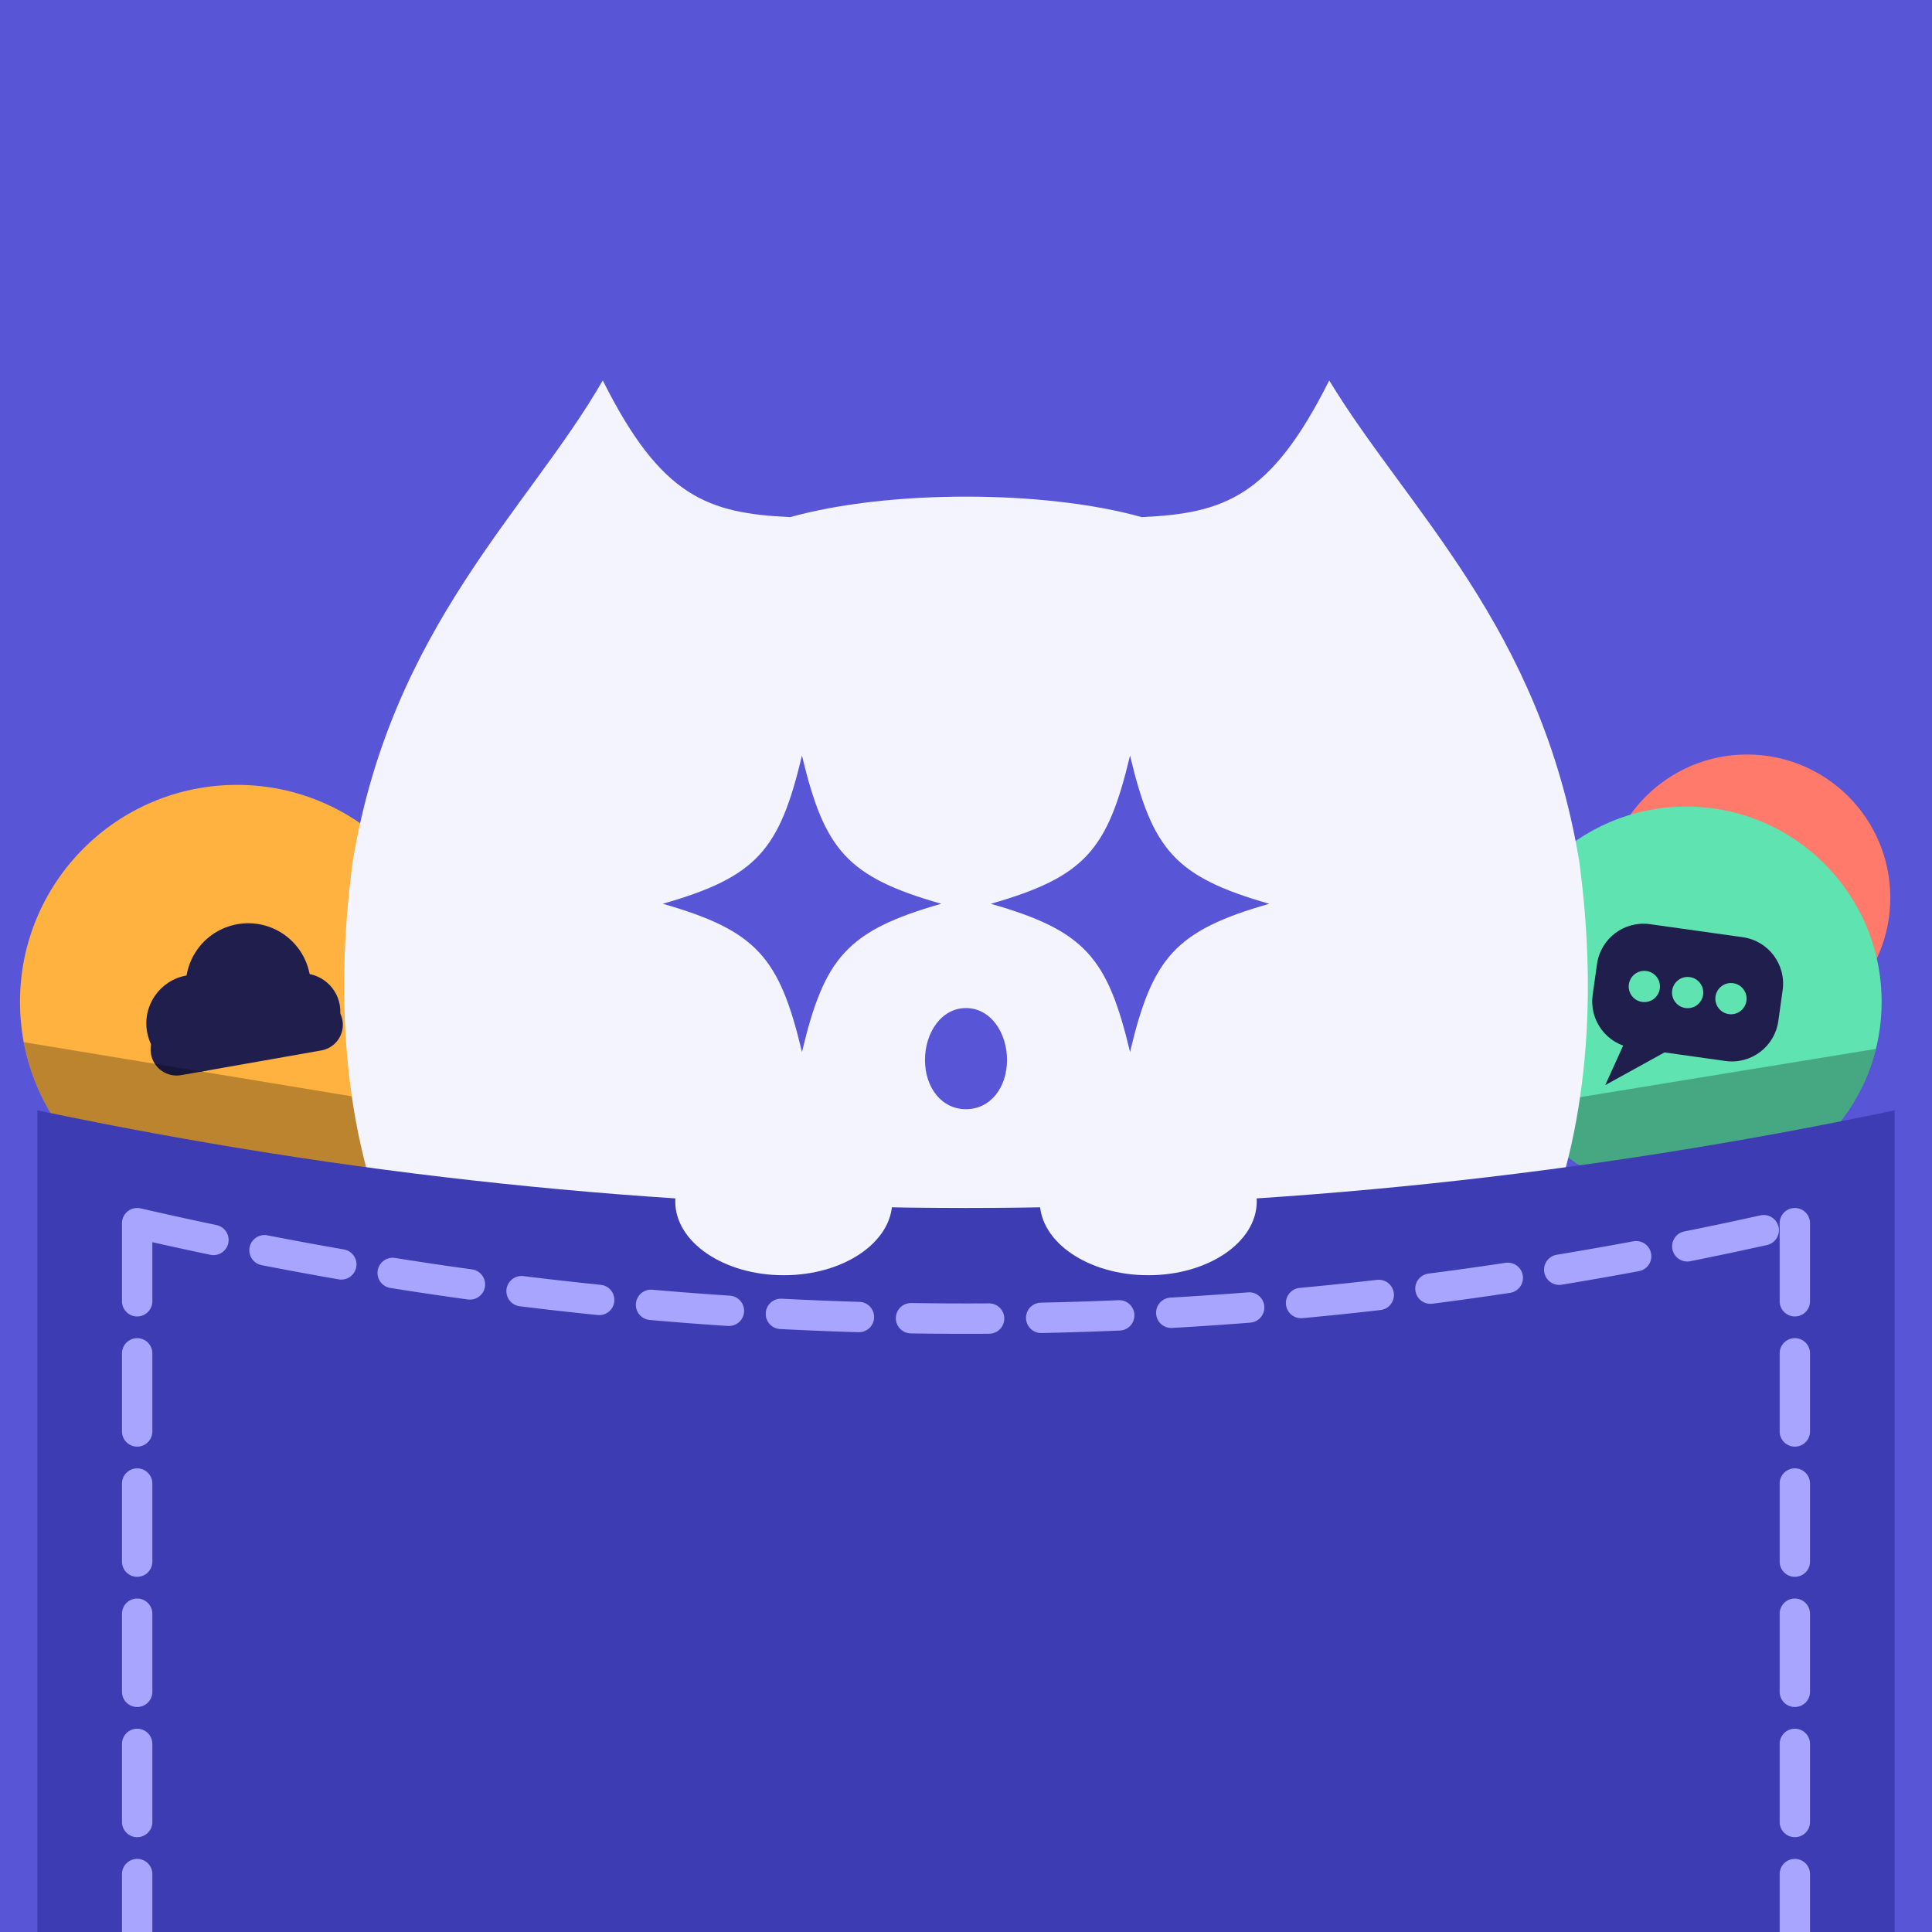
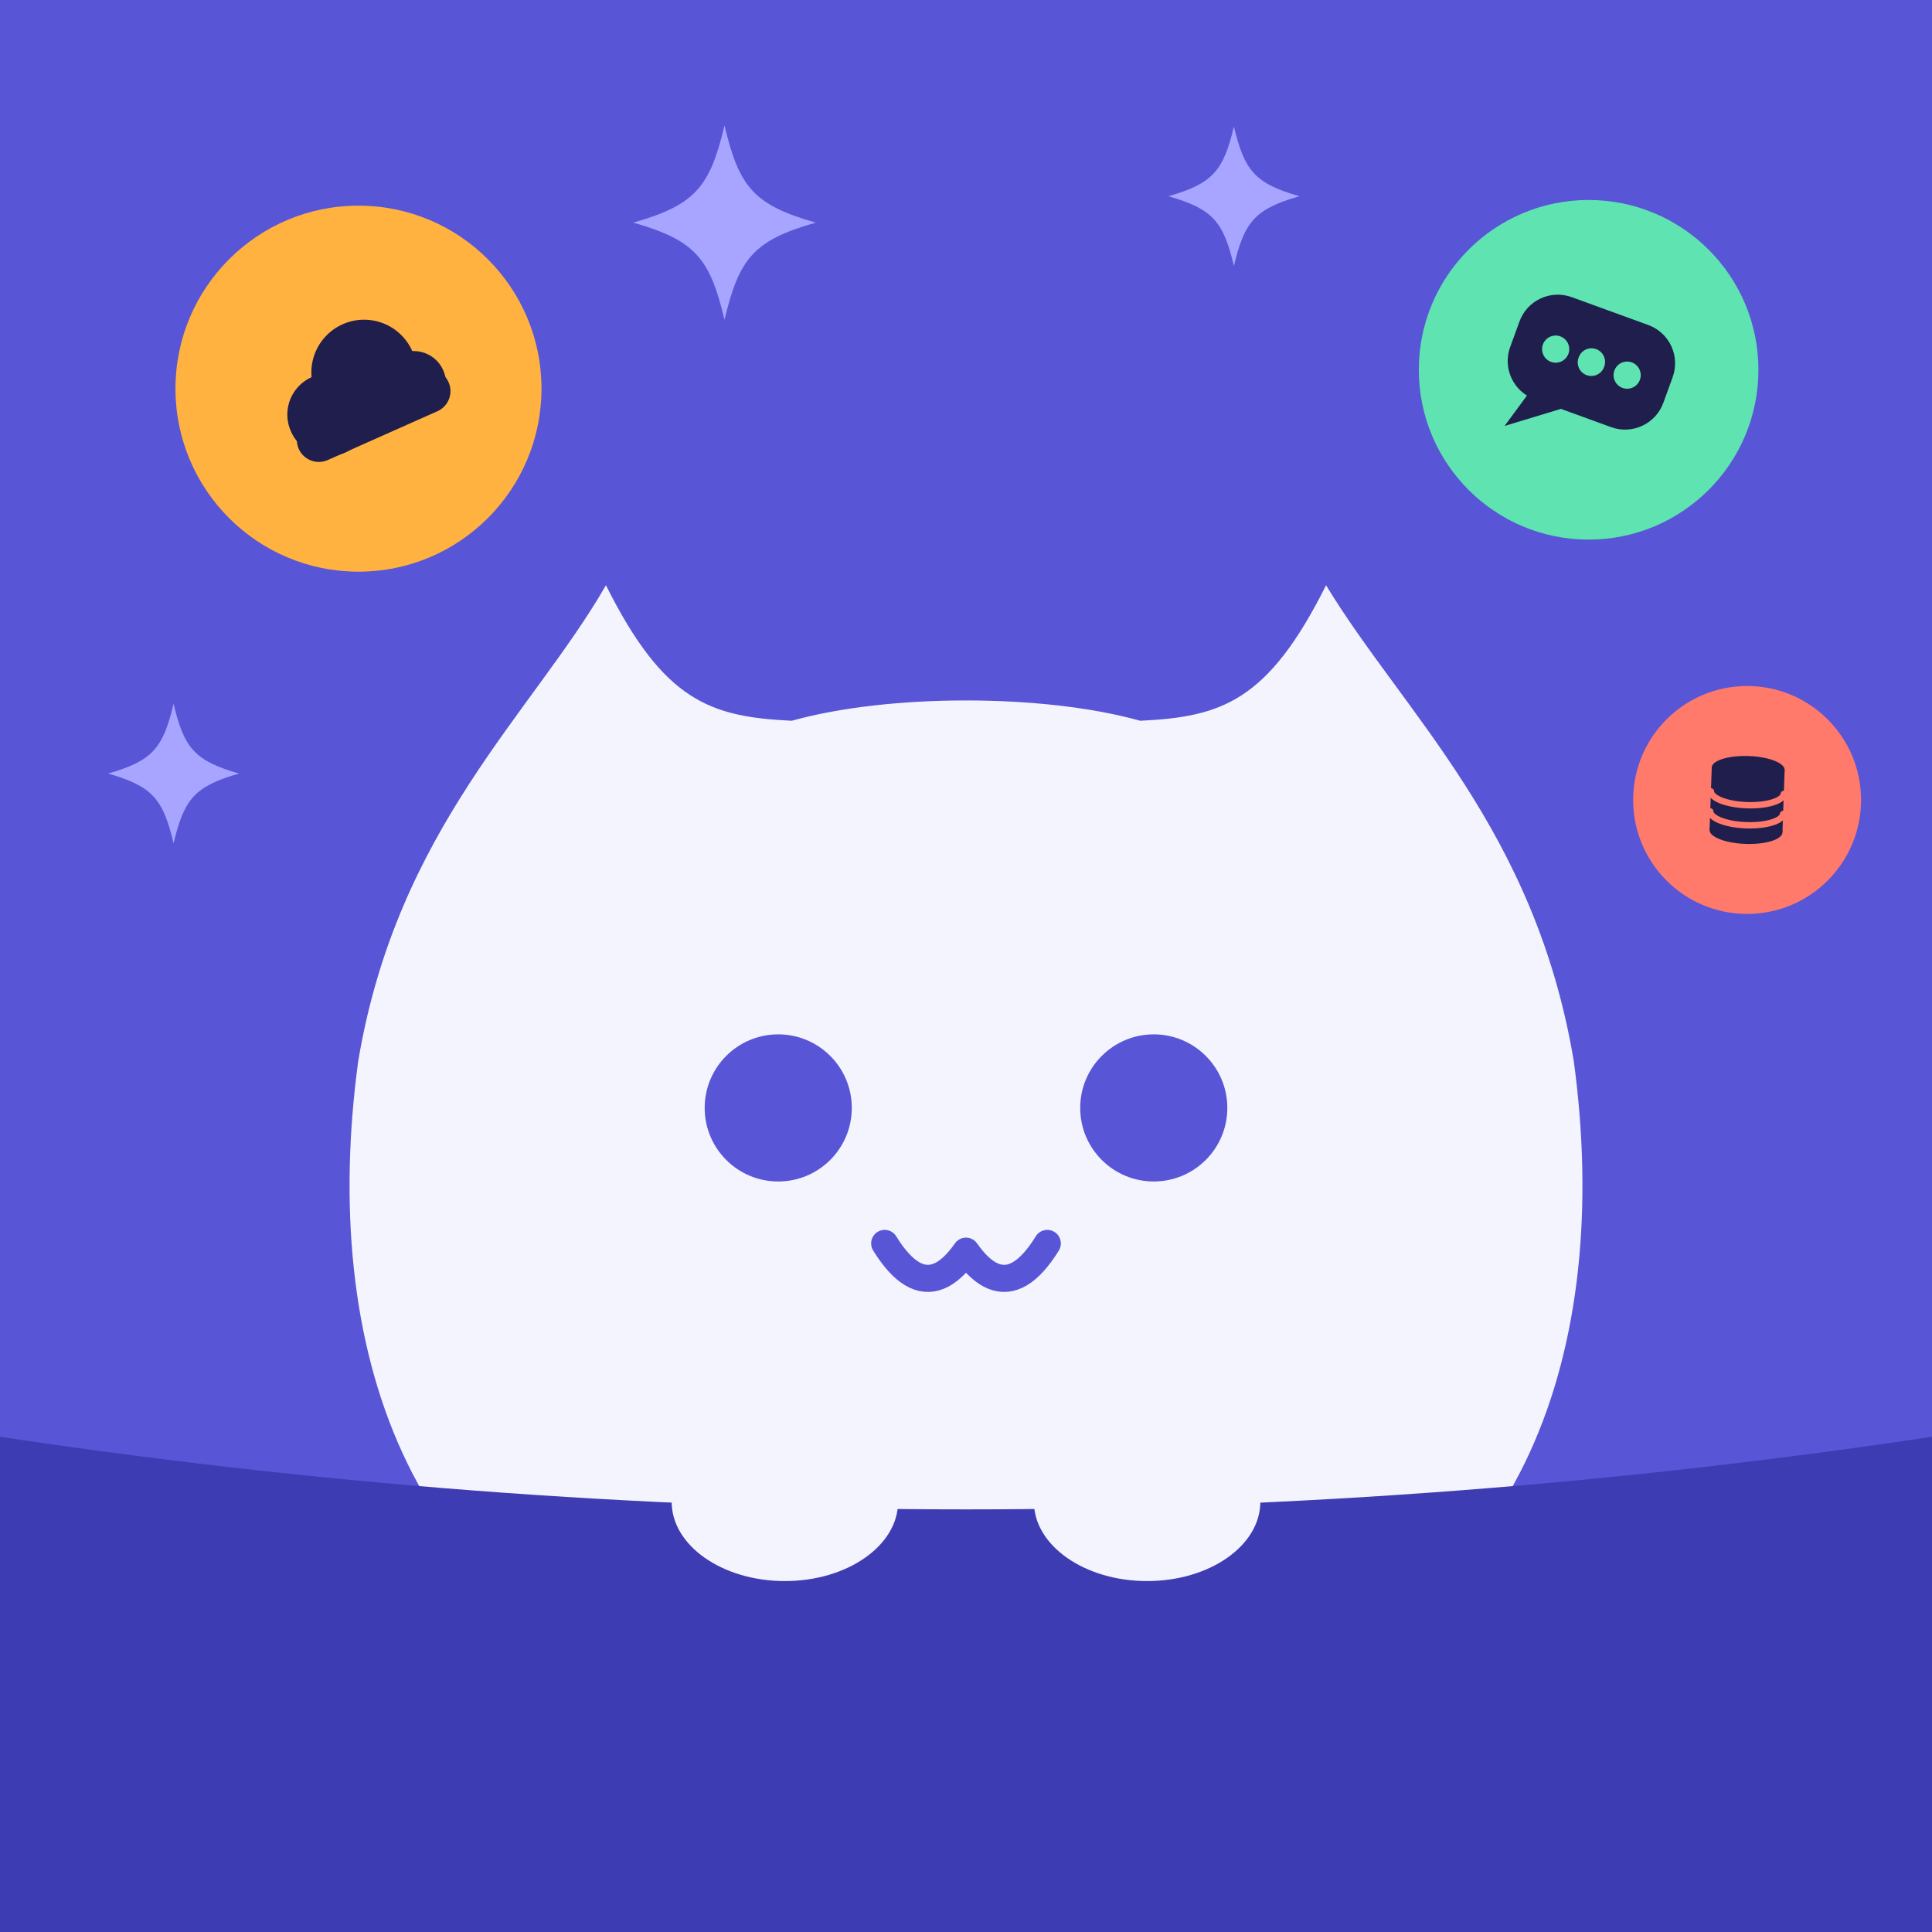
<svg xmlns="http://www.w3.org/2000/svg" viewBox="0 0 1024 1024" width="1024" height="1024">
  <path d="M0 0 L1024 0 L1024 1024 L0 1024 Z" fill="#5856D6" />
-   <path d="M850.1 475.8 A75.9 75.9 0 1 0 1001.9 475.8 A75.9 75.9 0 1 0 850.1 475.8 Z" fill="#FF7A6B" />
-   <path d="M904.82 451.98 L952.92 458.74 L947.18 499.62 L899.08 492.86 Z" fill="#1F1E4D" />
-   <path d="M904.82 451.98 A24.29 8.5 8 1 0 952.92 458.74 A24.29 8.5 8 1 0 904.82 451.98 Z" fill="#1F1E4D" />
-   <path d="M899.08 492.86 A24.29 8.5 8 1 0 947.18 499.62 A24.29 8.5 8 1 0 899.08 492.86 Z" fill="#1F1E4D" />
-   <path d="M902.62 467.61 A24.29 8.5 8 0 0 950.73 474.37" fill="none" stroke="#FF7A6B" stroke-width="4.25" stroke-linecap="round" stroke-linejoin="round" />
-   <path d="M900.77 480.84 A24.29 8.5 8 0 0 948.87 487.6" fill="none" stroke="#FF7A6B" stroke-width="4.25" stroke-linecap="round" stroke-linejoin="round" />
-   <path d="M10.6 531 A115 115 0 1 0 240.6 531 A115 115 0 1 0 10.6 531 Z" fill="#FFB23F" />
-   <path d="M77.95 546.88 A25.76 25.76 -10 1 0 128.69 537.93 A25.76 25.76 -10 1 0 77.95 546.88 Z" fill="#1F1E4D" />
-   <path d="M98.95 528.22 A33.12 33.12 -10 1 0 164.19 516.72 A33.12 33.12 -10 1 0 98.95 528.22 Z" fill="#1F1E4D" />
-   <path d="M140.2 539.64 A20.24 20.24 -10 1 0 180.07 532.61 A20.24 20.24 -10 1 0 140.2 539.64 Z" fill="#1F1E4D" />
-   <path d="M91.22 542.67 L165.52 529.57 A13.8 13.8 -10 0 1 181.5 540.76 L181.5 540.76 A13.8 13.8 -10 0 1 170.31 556.75 L96.02 569.85 A13.8 13.8 -10 0 1 80.03 558.65 L80.03 558.65 A13.8 13.8 -10 0 1 91.22 542.67 Z" fill="#1F1E4D" />
-   <path d="M225.73 587.56 A115 115 0 0 1 12.6 552.38 Z" fill="#000000" fill-opacity="0.26" />
-   <path d="M790.3 531 A103.5 103.5 0 1 0 997.3 531 A103.5 103.5 0 1 0 790.3 531 Z" fill="#5FE3B0" />
-   <path d="M874.5 489.83 L923.7 496.74 A24.84 24.84 8 0 1 944.84 524.8 L942.54 541.19 A24.84 24.84 8 0 1 914.48 562.34 L865.28 555.42 A24.84 24.84 8 0 1 844.14 527.37 L846.45 510.97 A24.84 24.84 8 0 1 874.5 489.83 Z" fill="#1F1E4D" />
-   <path d="M862.93 548.4 L850.81 575.13 L887.06 555.14 Z" fill="#1F1E4D" />
-   <path d="M863.33 521.7 A8.28 8.28 8 1 0 879.73 524.01 A8.28 8.28 8 1 0 863.33 521.7 Z" fill="#5FE3B0" />
-   <path d="M886.29 524.93 A8.28 8.28 8 1 0 902.69 527.23 A8.28 8.28 8 1 0 886.29 524.93 Z" fill="#5FE3B0" />
-   <path d="M909.25 528.15 A8.28 8.28 8 1 0 925.65 530.46 A8.28 8.28 8 1 0 909.25 528.15 Z" fill="#5FE3B0" />
-   <path d="M994.25 555.94 A103.5 103.5 0 0 1 806.48 586.57 Z" fill="#000000" fill-opacity="0.26" />
-   <path d="M319.49 201.64 C350.54 263.74 375.38 272.02 418.85 274.09 C470.6 259.6 553.4 259.6 605.15 274.09 C648.62 272.02 673.46 263.74 704.51 201.64 C745.91 269.95 816.29 332.05 836.99 456.25 C857.69 609.43 810.08 750.19 665.18 791.59 C582.38 814.36 441.62 814.36 358.82 791.59 C213.92 750.19 166.31 609.43 187.01 456.25 C207.71 332.05 280.16 269.95 319.49 201.64 Z M425.06 400.46 C436.96 450.45 448.87 464.74 498.86 479.02 C448.87 493.3 436.96 507.59 425.06 557.58 C413.16 507.59 401.25 493.3 351.26 479.02 C401.25 464.74 413.16 450.45 425.06 400.46 Z M598.94 400.46 C610.84 450.45 622.75 464.74 672.74 479.02 C622.75 493.3 610.84 507.59 598.94 557.58 C587.04 507.59 575.14 493.3 525.14 479.02 C575.14 464.74 587.04 450.45 598.94 400.46 Z M512 534.29 C525.04 534.29 533.74 547.33 533.74 561.82 C533.74 576.31 525.04 587.9 512 587.9 C498.96 587.9 490.26 576.31 490.26 561.82 C490.26 547.33 498.96 534.29 512 534.29 Z" fill="#F4F4FF" fill-rule="evenodd" />
-   <path d="M19.8 588.5 Q512 692 1004.2 588.5 L1004.2 1175 L19.8 1175 Z" fill="#3E3CB2" />
-   <path d="M72.7 648.3 L74.9 648.8 L77.09 649.31 L79.29 649.81 L81.49 650.3 L83.68 650.8 L85.88 651.29 L88.08 651.78 L90.27 652.27 L92.47 652.75 L94.67 653.23 L96.86 653.71 L99.06 654.19 L101.25 654.66 L103.45 655.14 L105.65 655.61 L107.84 656.07 L110.04 656.54 L112.24 657 L113.13 657.19 M140.19 662.65 L140.79 662.77 L142.99 663.2 L145.18 663.62 L147.38 664.04 L149.58 664.46 L151.77 664.88 L153.97 665.29 L156.17 665.7 L158.36 666.11 L160.56 666.52 L162.76 666.92 L164.95 667.32 L167.15 667.72 L169.35 668.11 L171.54 668.51 L173.74 668.9 L175.94 669.29 L178.13 669.67 L180.33 670.06 L180.9 670.16 M208.13 674.69 L208.88 674.81 L211.08 675.16 L213.28 675.5 L215.47 675.85 L217.67 676.19 L219.87 676.52 L222.06 676.86 L224.26 677.19 L226.45 677.52 L228.65 677.85 L230.85 678.17 L233.04 678.5 L235.24 678.82 L237.44 679.13 L239.63 679.45 L241.83 679.76 L244.03 680.07 L246.22 680.38 L248.42 680.68 L249.08 680.77 M276.44 684.35 L276.97 684.42 L279.17 684.69 L281.37 684.95 L283.56 685.22 L285.76 685.48 L287.96 685.74 L290.15 686 L292.35 686.25 L294.55 686.5 L296.74 686.75 L298.94 687 L301.14 687.24 L303.33 687.48 L305.53 687.72 L307.73 687.96 L309.92 688.19 L312.12 688.42 L314.32 688.65 L316.51 688.88 L317.58 688.99 M345.06 691.59 L345.07 691.59 L347.26 691.78 L349.46 691.97 L351.66 692.16 L353.85 692.34 L356.05 692.52 L358.25 692.7 L360.44 692.88 L362.64 693.05 L364.83 693.22 L367.03 693.39 L369.23 693.56 L371.42 693.72 L373.62 693.88 L375.82 694.04 L378.01 694.19 L380.21 694.35 L382.41 694.5 L384.6 694.64 L386.34 694.76 M413.89 696.38 L415.35 696.45 L417.55 696.56 L419.75 696.67 L421.94 696.77 L424.14 696.88 L426.34 696.98 L428.53 697.07 L430.73 697.17 L432.93 697.26 L435.12 697.35 L437.32 697.44 L439.52 697.52 L441.71 697.6 L443.91 697.68 L446.11 697.76 L448.3 697.84 L450.5 697.91 L452.69 697.98 L454.89 698.04 L455.25 698.06 M482.85 698.68 L483.45 698.69 L485.64 698.72 L487.84 698.75 L490.03 698.77 L492.23 698.8 L494.43 698.82 L496.62 698.84 L498.82 698.85 L501.02 698.87 L503.21 698.88 L505.41 698.89 L507.61 698.89 L509.8 698.9 L512 698.9 L514.2 698.9 L516.39 698.89 L518.59 698.89 L520.79 698.88 L522.98 698.87 L524.24 698.86 M551.84 698.48 L553.73 698.44 L555.93 698.39 L558.13 698.34 L560.32 698.29 L562.52 698.23 L564.72 698.17 L566.91 698.11 L569.11 698.04 L571.31 697.98 L573.5 697.91 L575.7 697.84 L577.89 697.76 L580.09 697.68 L582.29 697.6 L584.48 697.52 L586.68 697.44 L588.88 697.35 L591.07 697.26 L593.22 697.17 M620.79 695.8 L621.83 695.74 L624.02 695.61 L626.22 695.48 L628.41 695.35 L630.61 695.21 L632.81 695.07 L635 694.93 L637.2 694.79 L639.4 694.64 L641.59 694.5 L643.79 694.35 L645.99 694.19 L648.18 694.04 L650.38 693.88 L652.58 693.72 L654.77 693.56 L656.97 693.39 L659.17 693.22 L661.36 693.05 L662.09 692.99 M689.59 690.63 L689.92 690.6 L692.11 690.39 L694.31 690.19 L696.51 689.97 L698.7 689.76 L700.9 689.54 L703.1 689.33 L705.29 689.1 L707.49 688.88 L709.68 688.65 L711.88 688.42 L714.08 688.19 L716.27 687.96 L718.47 687.72 L720.67 687.48 L722.86 687.24 L725.06 687 L727.26 686.75 L729.45 686.5 L730.77 686.35 M758.16 683.01 L760.2 682.75 L762.4 682.46 L764.6 682.17 L766.79 681.88 L768.99 681.58 L771.19 681.29 L773.38 680.99 L775.58 680.68 L777.78 680.38 L779.97 680.07 L782.17 679.76 L784.37 679.45 L786.56 679.13 L788.76 678.82 L790.96 678.5 L793.15 678.17 L795.35 677.85 L797.54 677.52 L799.16 677.28 M826.43 672.98 L828.3 672.67 L830.49 672.3 L832.69 671.94 L834.89 671.56 L837.08 671.19 L839.28 670.82 L841.48 670.44 L843.67 670.06 L845.87 669.67 L848.06 669.29 L850.26 668.9 L852.46 668.51 L854.65 668.11 L856.85 667.72 L859.05 667.32 L861.24 666.92 L863.44 666.52 L865.64 666.11 L867.2 665.82 M894.3 660.58 L896.39 660.16 L898.58 659.72 L900.78 659.27 L902.98 658.82 L905.17 658.37 L907.37 657.91 L909.57 657.46 L911.76 657 L913.96 656.54 L916.16 656.07 L918.35 655.61 L920.55 655.14 L922.75 654.66 L924.94 654.19 L927.14 653.71 L929.33 653.23 L931.53 652.75 L933.73 652.27 L934.81 652.03 M72.7 648.3 L72.7 689.7 M72.7 717.3 L72.7 758.7 M72.7 786.3 L72.7 827.7 M72.7 855.3 L72.7 896.7 M72.7 924.3 L72.7 965.7 M72.7 993.3 L72.7 1034.7 M72.7 1062.3 L72.7 1103.7 M951.3 648.3 L951.3 689.7 M951.3 717.3 L951.3 758.7 M951.3 786.3 L951.3 827.7 M951.3 855.3 L951.3 896.7 M951.3 924.3 L951.3 965.7 M951.3 993.3 L951.3 1034.7 M951.3 1062.3 L951.3 1103.7" fill="none" stroke="#A7A5FF" stroke-width="16.1" stroke-linecap="round" stroke-linejoin="round" />
-   <path d="M357.9 636.8 A57.5 39.1 0 1 0 472.9 636.8 A57.5 39.1 0 1 0 357.9 636.8 Z" fill="#F4F4FF" />
-   <path d="M551.1 636.8 A57.5 39.1 0 1 0 666.1 636.8 A57.5 39.1 0 1 0 551.1 636.8 Z" fill="#F4F4FF" />
+   <path d="M384 66.52 C391.8 99.28 399.6 108.64 432.36 118 C399.6 127.36 391.8 136.72 384 169.48 C376.2 136.72 368.4 127.36 335.64 118 C368.4 108.64 376.2 99.28 384 66.52 Z" fill="#A7A5FF" />
+   <path d="M654 67.04 C659.6 90.56 665.2 97.28 688.72 104 C665.2 110.72 659.6 117.44 654 140.96 C648.4 117.44 642.8 110.72 619.28 104 C642.8 97.28 648.4 90.56 654 67.04 Z" fill="#A7A5FF" />
+   <path d="M92 373.04 C97.6 396.56 103.2 403.28 126.72 410 C103.2 416.72 97.6 423.44 92 446.96 C86.4 423.44 80.8 416.72 57.28 410 C80.8 403.28 86.4 396.56 92 373.04 Z" fill="#A7A5FF" />
+   <path d="M865.6 424 A60.4 60.4 0 1 0 986.4 424 A60.4 60.4 0 1 0 865.6 424 Z" fill="#FF7A6B" />
+   <path d="M907.26 406.91 L945.89 408.26 L944.74 441.09 L906.11 439.74 Z" fill="#1F1E4D" />
+   <path d="M907.26 406.91 A19.33 6.76 2 1 0 945.89 408.26 A19.33 6.76 2 1 0 907.26 406.91 Z" fill="#1F1E4D" />
+   <path d="M906.11 439.74 A19.33 6.76 2 1 0 944.74 441.09 A19.33 6.76 2 1 0 906.11 439.74 Z" fill="#1F1E4D" />
+   <path d="M906.82 419.46 A19.33 6.76 2 0 0 945.45 420.81" fill="none" stroke="#FF7A6B" stroke-width="3.38" stroke-linecap="round" stroke-linejoin="round" />
+   <path d="M906.45 430.09 A19.33 6.76 2 0 0 945.08 431.44" fill="none" stroke="#FF7A6B" stroke-width="3.38" stroke-linecap="round" stroke-linejoin="round" />
+   <path d="M93 206 A97 97 0 1 0 287 206 A97 97 0 1 0 93 206 Z" fill="#FFB23F" />
+   <path d="M154.24 228.72 A21.73 21.73 -24 1 0 193.94 211.04 A21.73 21.73 -24 1 0 154.24 228.72 Z" fill="#1F1E4D" />
+   <path d="M167.63 209.17 A27.94 27.94 -24 1 0 218.67 186.44 A27.94 27.94 -24 1 0 167.63 209.17 Z" fill="#1F1E4D" />
+   <path d="M203.71 210.09 A17.07 17.07 -24 1 0 234.9 196.2 A17.07 17.07 -24 1 0 203.71 210.09 Z" fill="#1F1E4D" />
+   <path d="M164.25 222.56 L222.38 196.68 A11.64 11.64 -24 0 1 237.75 202.58 L237.75 202.58 A11.64 11.64 -24 0 1 231.85 217.95 L173.72 243.83 A11.64 11.64 -24 0 1 158.35 237.93 L158.35 237.93 A11.64 11.64 -24 0 1 164.25 222.56 Z" fill="#1F1E4D" />
+   <path d="M752 196 A90 90 0 1 0 932 196 A90 90 0 1 0 752 196 Z" fill="#5FE3B0" />
+   <path d="M833.03 157.49 L873.63 172.27 A21.6 21.6 20 0 1 886.53 199.95 L881.61 213.48 A21.6 21.6 20 0 1 853.92 226.39 L813.33 211.62 A21.6 21.6 20 0 1 800.42 183.93 L805.35 170.4 A21.6 21.6 20 0 1 833.03 157.49 Z" fill="#1F1E4D" />
+   <path d="M812.59 205.22 L797.46 225.76 L831.91 215.31 Z" fill="#1F1E4D" />
+   <path d="M817.77 182.58 A7.2 7.2 20 1 0 831.3 187.51 A7.2 7.2 20 1 0 817.77 182.58 Z" fill="#5FE3B0" />
+   <path d="M836.71 189.48 A7.2 7.2 20 1 0 850.24 194.4 A7.2 7.2 20 1 0 836.71 189.48 Z" fill="#5FE3B0" />
+   <path d="M855.66 196.37 A7.2 7.2 20 1 0 869.19 201.3 A7.2 7.2 20 1 0 855.66 196.37 Z" fill="#5FE3B0" />
+   <path d="M321.16 310.2 C351.94 371.76 376.57 379.97 419.66 382.02 C470.96 367.66 553.04 367.66 604.34 382.02 C647.43 379.97 672.06 371.76 702.84 310.2 C743.88 377.92 813.64 439.48 834.16 562.6 C854.68 714.45 807.49 853.98 663.85 895.02 C581.77 917.6 442.23 917.6 360.15 895.02 C216.51 853.98 169.32 714.45 189.84 562.6 C210.36 439.48 282.18 377.92 321.16 310.2 Z M373.49 587.22 A38.99 38.99 0 1 0 451.47 587.22 A38.99 38.99 0 1 0 373.49 587.22 Z M572.53 587.22 A38.99 38.99 0 1 0 650.51 587.22 A38.99 38.99 0 1 0 572.53 587.22 Z M475.02 655.27 L476.67 657.84 L478.29 660.16 L479.88 662.23 L481.43 664.04 L482.92 665.61 L484.35 666.93 L485.71 668.01 L486.98 668.85 L488.16 669.49 L489.23 669.93 L490.22 670.22 L491.13 670.36 L492.02 670.39 L492.92 670.3 L493.87 670.09 L494.9 669.73 L496.02 669.2 L497.24 668.46 L498.56 667.5 L499.95 666.3 L501.42 664.86 L502.94 663.17 L504.51 661.22 L506.12 659.03 A7.18 7.18 0 0 1 517.88 659.03 L519.49 661.22 L521.06 663.17 L522.58 664.86 L524.05 666.3 L525.44 667.5 L526.76 668.46 L527.98 669.2 L529.1 669.73 L530.13 670.09 L531.08 670.3 L531.98 670.39 L532.87 670.36 L533.78 670.22 L534.77 669.93 L535.84 669.49 L537.02 668.85 L538.29 668.01 L539.65 666.93 L541.08 665.61 L542.57 664.04 L544.12 662.23 L545.71 660.16 L547.33 657.84 L548.98 655.27 A7.18 7.18 0 0 1 561.2 662.82 L559.26 665.84 L557.29 668.65 L555.29 671.25 L553.25 673.65 L551.15 675.85 L548.99 677.83 L546.76 679.61 L544.44 681.15 L542.02 682.46 L539.5 683.49 L536.9 684.24 L534.23 684.66 L531.52 684.75 L528.83 684.49 L526.19 683.9 L523.62 683.01 L521.16 681.84 L518.79 680.41 L516.51 678.75 L514.32 676.87 L512.19 674.78 L512 674.56 L511.81 674.78 L509.68 676.87 L507.49 678.75 L505.21 680.41 L502.84 681.84 L500.38 683.01 L497.81 683.9 L495.17 684.49 L492.48 684.75 L489.77 684.66 L487.1 684.24 L484.5 683.49 L481.98 682.46 L479.56 681.15 L477.24 679.61 L475.01 677.83 L472.85 675.85 L470.75 673.65 L468.71 671.25 L466.71 668.65 L464.74 665.84 L462.8 662.82 A7.18 7.18 0 0 1 475.02 655.27 Z" fill="#F4F4FF" fill-rule="evenodd" />
+   <path d="M-10 760 Q512 840 1034 760 L1034 1100 L-10 1100 Z" fill="#3E3CB2" />
+   <path d="M356 796 A60 42 0 1 0 476 796 A60 42 0 1 0 356 796 Z" fill="#F4F4FF" />
+   <path d="M548 796 A60 42 0 1 0 668 796 A60 42 0 1 0 548 796 Z" fill="#F4F4FF" />
</svg>
